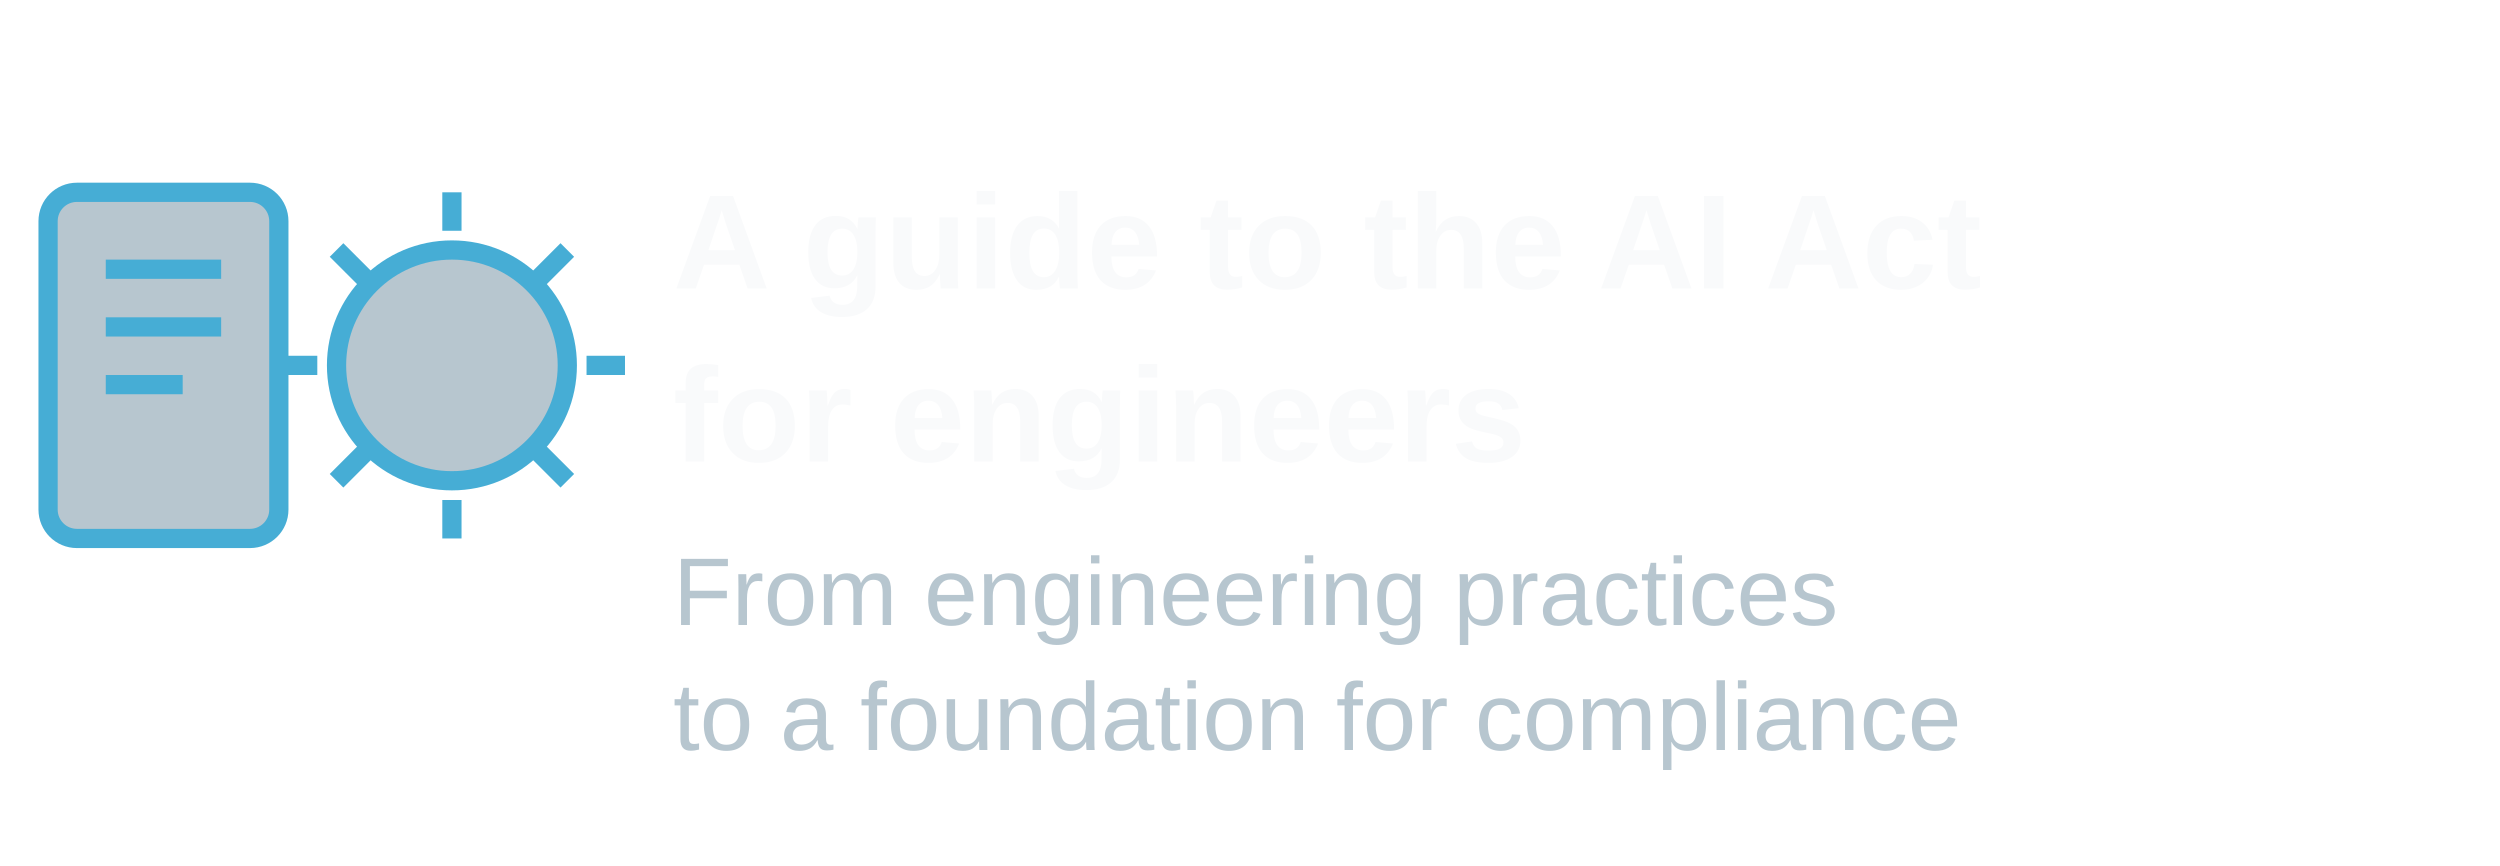
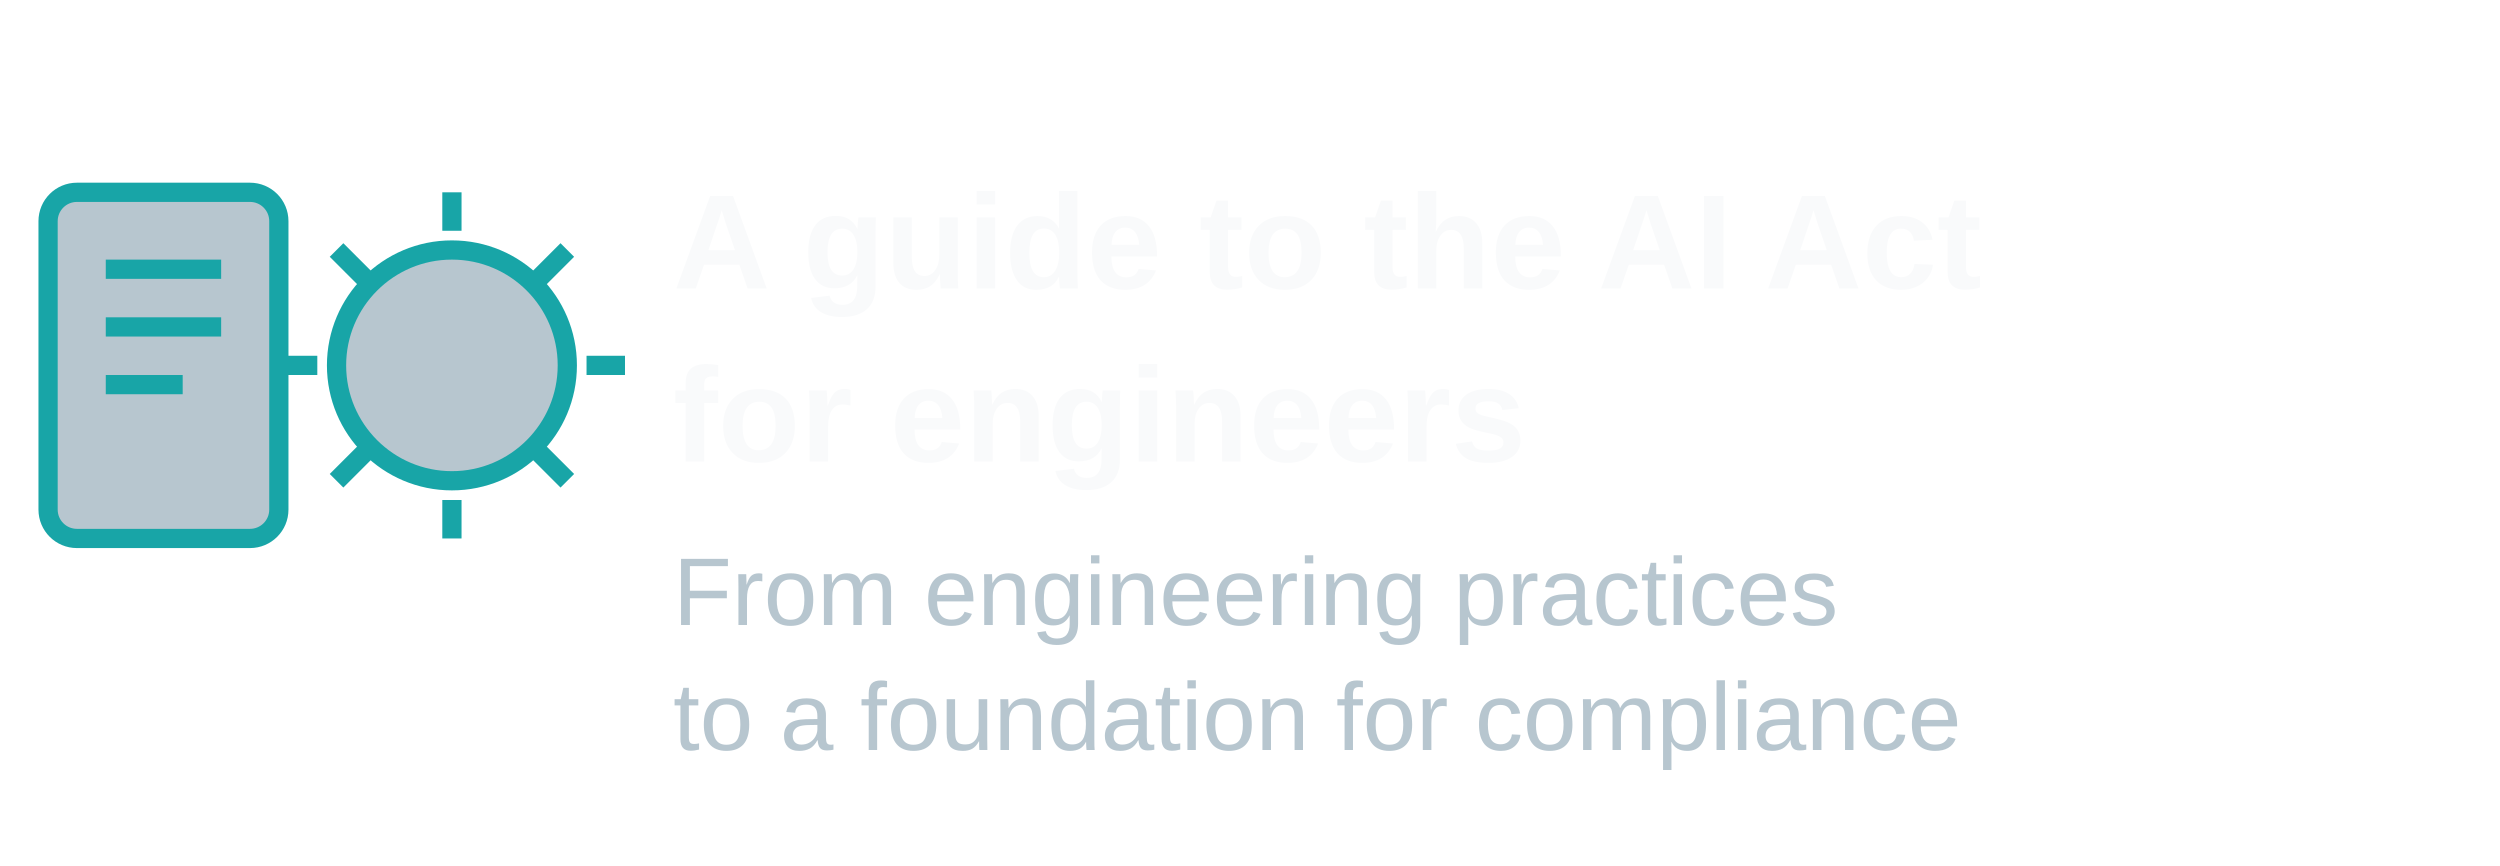
<svg xmlns="http://www.w3.org/2000/svg" id="dark-mode" viewBox="0 0 260 90">
-   <g transform="translate(5,20)" stroke="#46add5" fill="none" stroke-width="2">
+   <g transform="translate(5,20)" stroke="#18a5a7" fill="none" stroke-width="2">
    <rect x="0" y="0" width="24" height="36" rx="3" ry="3" fill="#b7c6cf" />
-     <line x1="6" y1="8" x2="18" y2="8" stroke="#46add5" stroke-width="2" />
-     <line x1="6" y1="14" x2="18" y2="14" stroke="#46add5" stroke-width="2" />
-     <line x1="6" y1="20" x2="14" y2="20" stroke="#46add5" stroke-width="2" />
-     <circle cx="42" cy="18" r="12" stroke="#46add5" stroke-width="2" fill="#b7c6cf" />
-     <line x1="42" y1="4" x2="42" y2="0" stroke="#46add5" stroke-width="2" />
-     <line x1="42" y1="32" x2="42" y2="36" stroke="#46add5" stroke-width="2" />
-     <line x1="28" y1="18" x2="24" y2="18" stroke="#46add5" stroke-width="2" />
-     <line x1="56" y1="18" x2="60" y2="18" stroke="#46add5" stroke-width="2" />
-     <line x1="33" y1="9" x2="30" y2="6" stroke="#46add5" stroke-width="2" />
-     <line x1="51" y1="27" x2="54" y2="30" stroke="#46add5" stroke-width="2" />
-     <line x1="33" y1="27" x2="30" y2="30" stroke="#46add5" stroke-width="2" />
-     <line x1="51" y1="9" x2="54" y2="6" stroke="#46add5" stroke-width="2" />
+     <line x1="6" y1="8" x2="18" y2="8" stroke="#18a5a7" stroke-width="2" />
+     <line x1="6" y1="14" x2="18" y2="14" stroke="#18a5a7" stroke-width="2" />
+     <line x1="6" y1="20" x2="14" y2="20" stroke="#18a5a7" stroke-width="2" />
+     <circle cx="42" cy="18" r="12" stroke="#18a5a7" stroke-width="2" fill="#b7c6cf" />
+     <line x1="42" y1="4" x2="42" y2="0" stroke="#18a5a7" stroke-width="2" />
+     <line x1="42" y1="32" x2="42" y2="36" stroke="#18a5a7" stroke-width="2" />
+     <line x1="28" y1="18" x2="24" y2="18" stroke="#18a5a7" stroke-width="2" />
+     <line x1="56" y1="18" x2="60" y2="18" stroke="#18a5a7" stroke-width="2" />
+     <line x1="33" y1="9" x2="30" y2="6" stroke="#18a5a7" stroke-width="2" />
+     <line x1="51" y1="27" x2="54" y2="30" stroke="#18a5a7" stroke-width="2" />
+     <line x1="33" y1="27" x2="30" y2="30" stroke="#18a5a7" stroke-width="2" />
+     <line x1="51" y1="9" x2="54" y2="6" stroke="#18a5a7" stroke-width="2" />
  </g>
  <text x="70" y="30" font-family="Arial, sans-serif" font-weight="bold" font-size="14" fill="#f9fafb">
    <tspan x="70" dy="0">A guide to the AI Act</tspan>
    <tspan x="70" dy="18">for engineers</tspan>
  </text>
  <text x="70" y="65" font-family="Arial, sans-serif" font-size="10" fill="#b7c6cf">
    <tspan x="70" dy="0">From engineering practices</tspan>
    <tspan x="70" dy="13">to a foundation for compliance</tspan>
  </text>
</svg>
